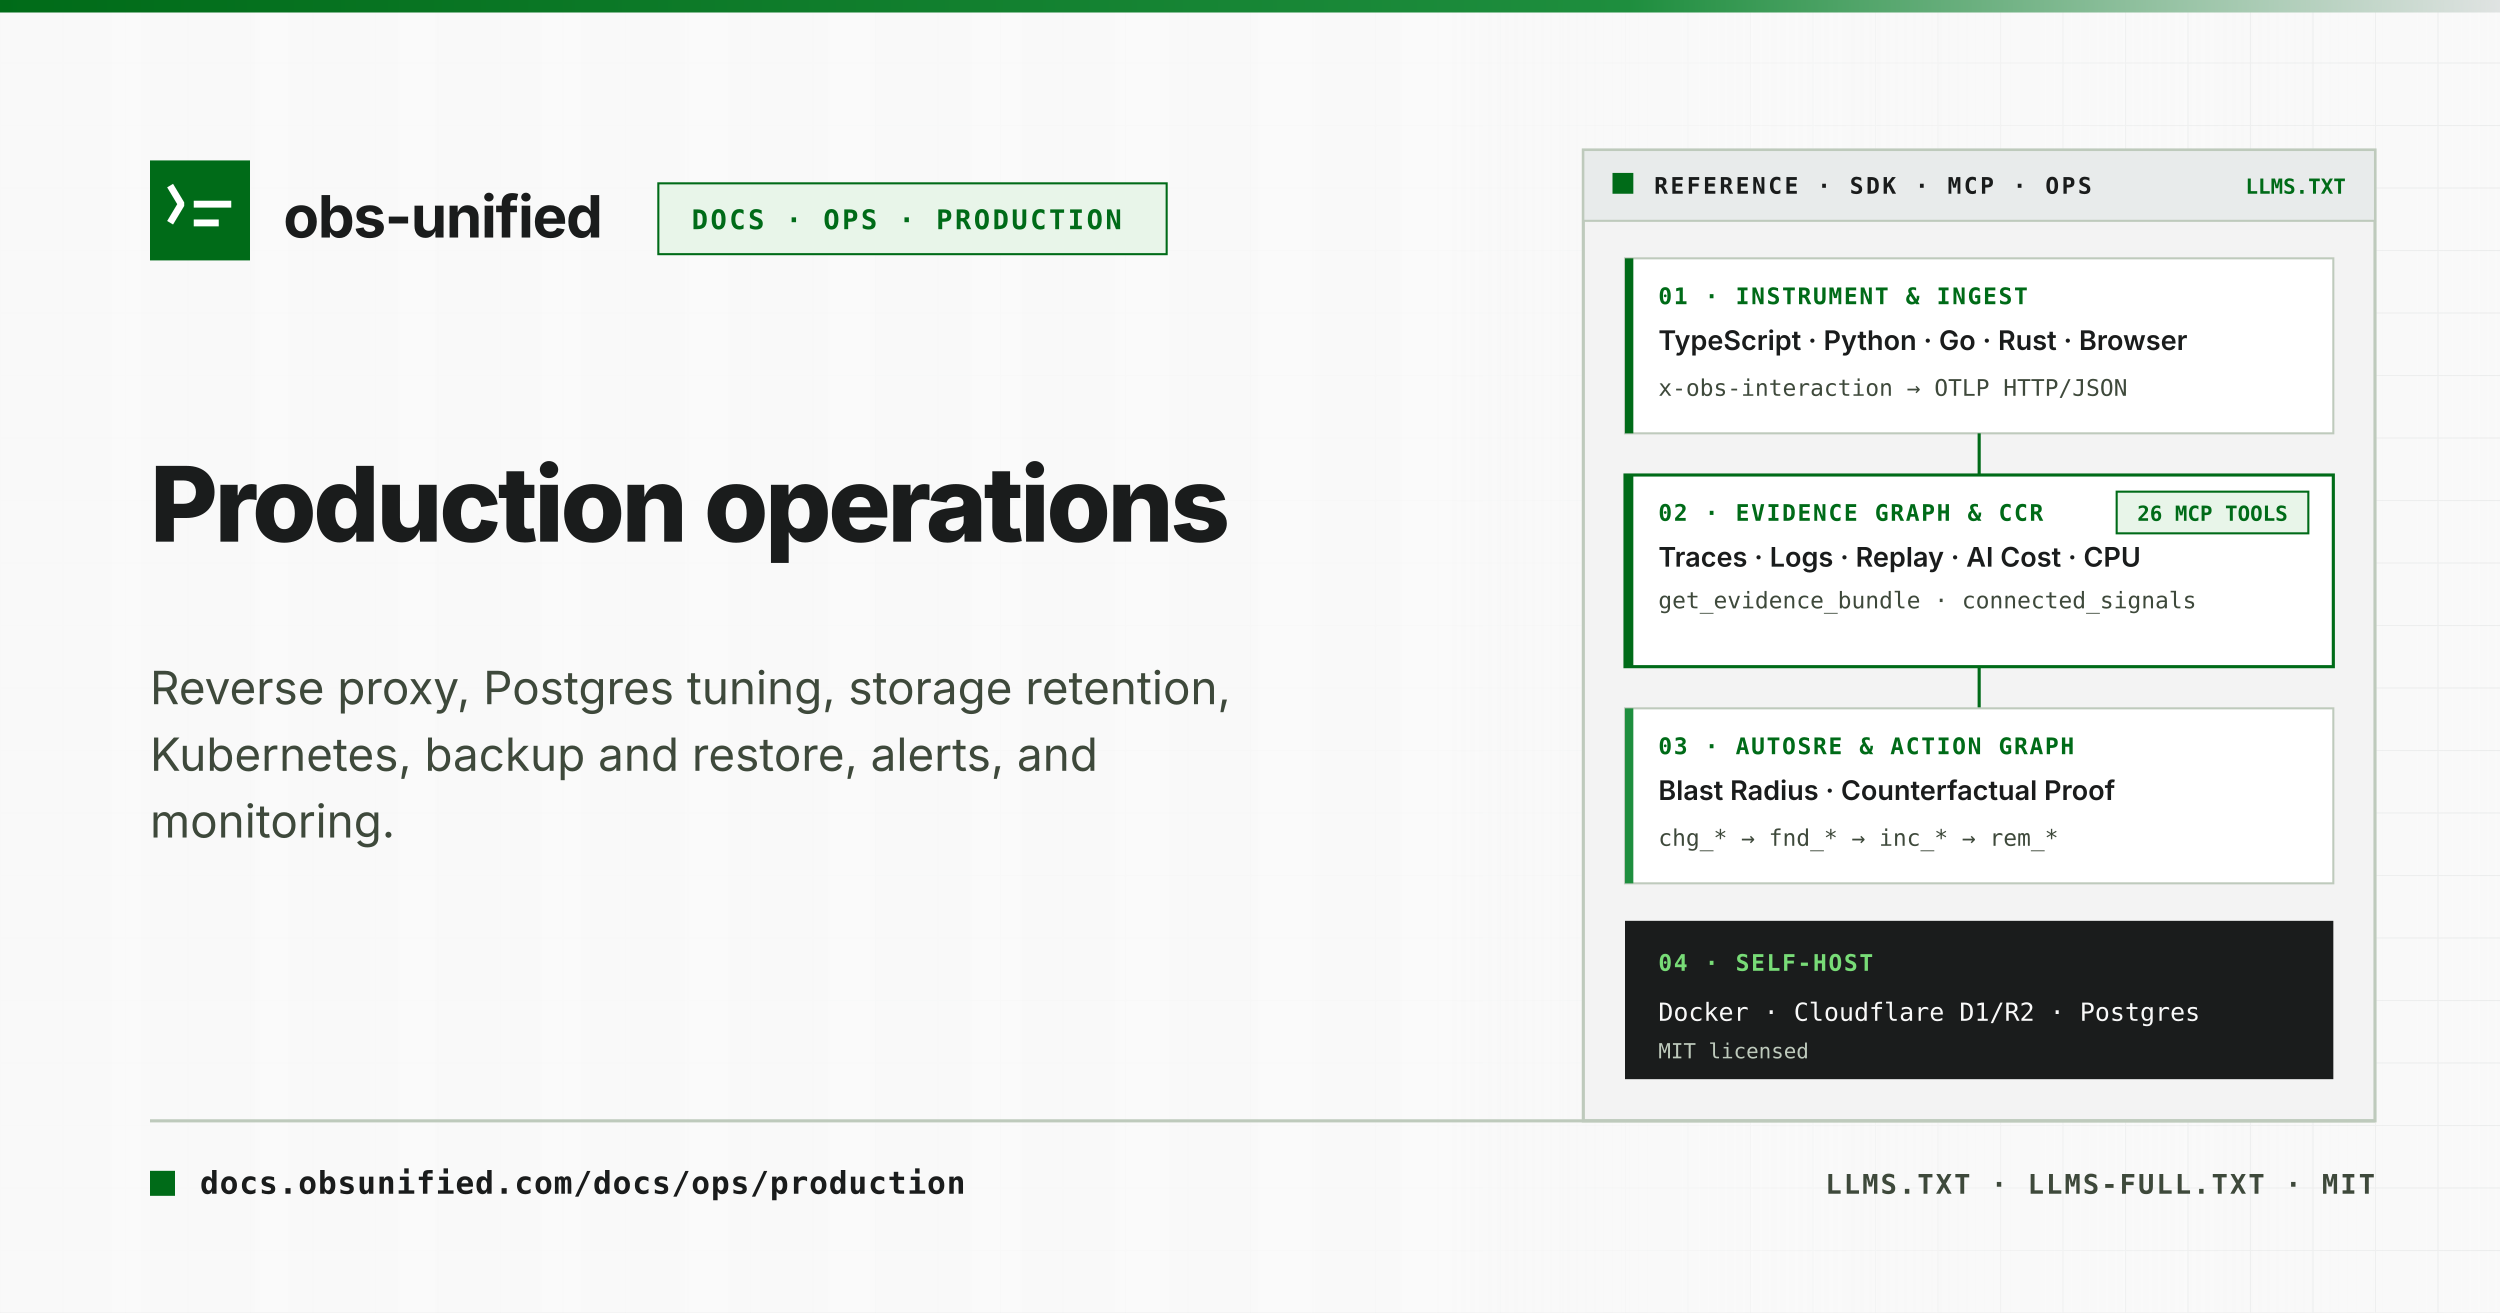
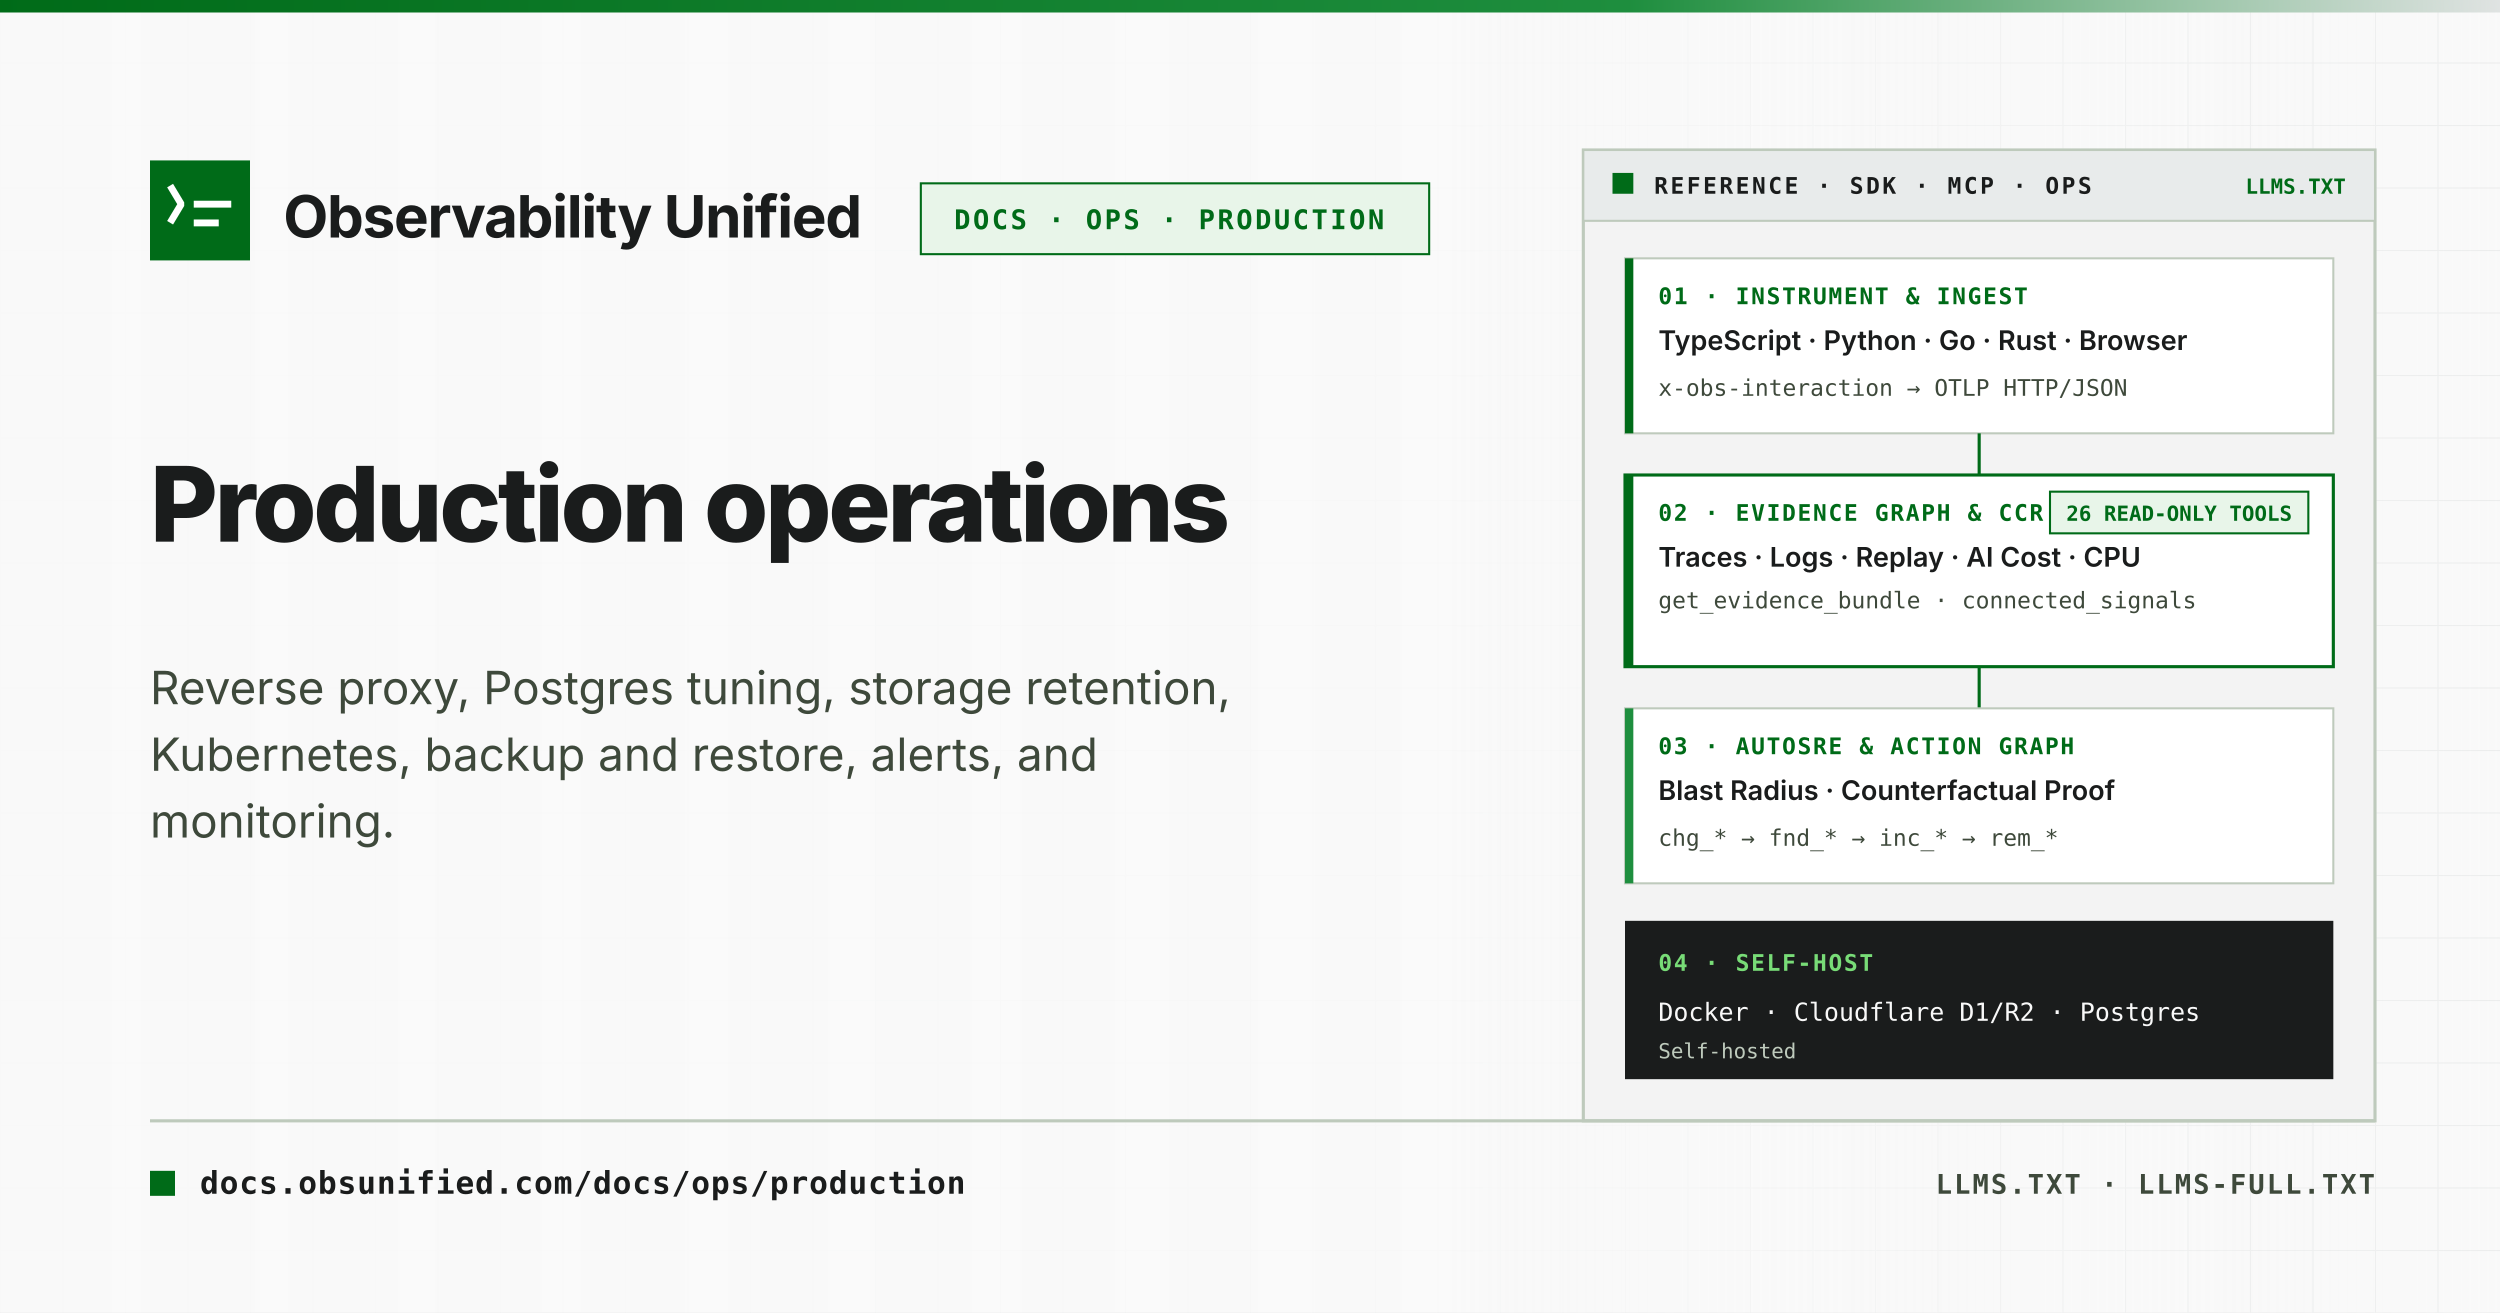
- <svg xmlns="http://www.w3.org/2000/svg" viewBox="0 0 1200 630" width="1200" height="630" role="img" aria-label="Production operations — obs-unified documentation">
+ <svg xmlns="http://www.w3.org/2000/svg" viewBox="0 0 1200 630" width="1200" height="630" role="img" aria-label="Production operations — Observability Unified documentation">
  <defs>
    <pattern id="grid" width="30" height="30" patternUnits="userSpaceOnUse">
      <path d="M 30 0 L 0 0 0 30" fill="none" stroke="#E2E4E4" stroke-width="1" />
    </pattern>
    <linearGradient id="surfaceFade" x1="0" y1="0" x2="1" y2="0">
      <stop offset="0%" stop-color="#F9F9F9" stop-opacity="0.97" />
      <stop offset="58%" stop-color="#F9F9F9" stop-opacity="0.93" />
      <stop offset="100%" stop-color="#F9F9F9" stop-opacity="0.45" />
    </linearGradient>
    <linearGradient id="accentBar" x1="0" y1="0" x2="1" y2="0">
      <stop offset="0%" stop-color="#006B18" />
      <stop offset="65%" stop-color="#1E8E3E" />
      <stop offset="100%" stop-color="#E2E4E4" />
    </linearGradient>
  </defs>
  <rect width="1200" height="630" fill="#F9F9F9" />
  <rect width="1200" height="630" fill="url(#grid)" />
  <rect width="1200" height="630" fill="url(#surfaceFade)" />
  <rect x="0" y="0" width="1200" height="6" fill="url(#accentBar)" />
  <g transform="translate(760, 72)">
    <rect x="0" y="0" width="380" height="466" fill="#F3F3F3" stroke="#BECABC" stroke-width="1.5" />
    <rect x="0" y="0" width="380" height="34" fill="#E8EBEB" stroke="#BECABC" stroke-width="1" />
    <rect x="14" y="11" width="10" height="10" fill="#006B18" />
    <text x="34" y="21" font-family="'JetBrains Mono', 'SFMono-Regular', Menlo, monospace" font-size="11" font-weight="700" fill="#1A1C1C" letter-spacing="1.2">REFERENCE · SDK · MCP · OPS</text>
    <text x="366" y="21" text-anchor="end" font-family="'JetBrains Mono', 'SFMono-Regular', Menlo, monospace" font-size="10" font-weight="600" fill="#006B18">LLMS.TXT</text>
    <rect x="20" y="52" width="340" height="84" fill="#FFFFFF" stroke="#BECABC" stroke-width="1" />
    <rect x="20" y="52" width="4" height="84" fill="#006B18" />
    <text x="36" y="74" font-family="'JetBrains Mono', 'SFMono-Regular', Menlo, monospace" font-size="11" font-weight="700" fill="#006B18" letter-spacing="0.8">01 · INSTRUMENT &amp; INGEST</text>
    <text x="36" y="96" font-family="'Inter', -apple-system, sans-serif" font-size="13" font-weight="600" fill="#1A1C1C">TypeScript · Python · Go · Rust · Browser</text>
    <text x="36" y="118" font-family="'JetBrains Mono', 'SFMono-Regular', Menlo, monospace" font-size="11" font-weight="500" fill="#3E493B">x-obs-interaction → OTLP HTTP/JSON</text>
    <line x1="190" y1="136" x2="190" y2="156" stroke="#006B18" stroke-width="1.5" />
    <rect x="20" y="156" width="340" height="92" fill="#FFFFFF" stroke="#006B18" stroke-width="1.5" />
    <rect x="20" y="156" width="4" height="92" fill="#006B18" />
    <text x="36" y="178" font-family="'JetBrains Mono', 'SFMono-Regular', Menlo, monospace" font-size="11" font-weight="700" fill="#006B18" letter-spacing="0.8">02 · EVIDENCE GRAPH &amp; CCR</text>
    <text x="36" y="200" font-family="'Inter', -apple-system, sans-serif" font-size="13" font-weight="600" fill="#1A1C1C">Traces · Logs · Replay · AI Cost · CPU</text>
    <text x="36" y="220" font-family="'JetBrains Mono', 'SFMono-Regular', Menlo, monospace" font-size="11" font-weight="500" fill="#3E493B">get_evidence_bundle · connected_signals</text>
-     <rect x="256" y="164" width="92" height="20" fill="#E8F5E9" stroke="#006B18" stroke-width="1" />
-     <text x="302" y="178" text-anchor="middle" font-family="'JetBrains Mono', 'SFMono-Regular', Menlo, monospace" font-size="10" font-weight="700" fill="#006B18">26 MCP TOOLS</text>
+     <rect x="224" y="164" width="124" height="20" fill="#E8F5E9" stroke="#006B18" stroke-width="1" />
+     <text x="286" y="178" text-anchor="middle" font-family="'JetBrains Mono', 'SFMono-Regular', Menlo, monospace" font-size="10" font-weight="700" fill="#006B18">26 READ-ONLY TOOLS</text>
    <line x1="190" y1="248" x2="190" y2="268" stroke="#006B18" stroke-width="1.5" />
    <rect x="20" y="268" width="340" height="84" fill="#FFFFFF" stroke="#BECABC" stroke-width="1" />
    <rect x="20" y="268" width="4" height="84" fill="#1E8E3E" />
    <text x="36" y="290" font-family="'JetBrains Mono', 'SFMono-Regular', Menlo, monospace" font-size="11" font-weight="700" fill="#006B18" letter-spacing="0.8">03 · AUTOSRE &amp; ACTION GRAPH</text>
    <text x="36" y="312" font-family="'Inter', -apple-system, sans-serif" font-size="13" font-weight="600" fill="#1A1C1C">Blast Radius · Counterfactual Proof</text>
    <text x="36" y="334" font-family="'JetBrains Mono', 'SFMono-Regular', Menlo, monospace" font-size="11" font-weight="500" fill="#3E493B">chg_* → fnd_* → inc_* → rem_*</text>
    <rect x="20" y="370" width="340" height="76" fill="#1A1C1C" />
    <text x="36" y="394" font-family="'JetBrains Mono', 'SFMono-Regular', Menlo, monospace" font-size="11" font-weight="700" fill="#78DC77" letter-spacing="0.8">04 · SELF-HOST</text>
    <text x="36" y="418" font-family="'JetBrains Mono', 'SFMono-Regular', Menlo, monospace" font-size="12" font-weight="500" fill="#F9F9F9">Docker · Cloudflare D1/R2 · Postgres</text>
-     <text x="36" y="436" font-family="'JetBrains Mono', 'SFMono-Regular', Menlo, monospace" font-size="10" font-weight="500" fill="#BECABC">MIT licensed</text>
+     <text x="36" y="436" font-family="'JetBrains Mono', 'SFMono-Regular', Menlo, monospace" font-size="10" font-weight="500" fill="#BECABC">Self-hosted</text>
  </g>
  <g transform="translate(72, 72)">
    <g transform="translate(0, 5) scale(1.5)">
      <rect width="32" height="32" fill="#006B18" />
      <path d="M7 9 L10 14 L7 19" fill="none" stroke="#FFFFFF" stroke-width="2.2" stroke-linejoin="bevel" stroke-linecap="square" />
      <rect x="14" y="12.9" width="12" height="2.2" fill="#FFFFFF" />
      <rect x="14" y="18.9" width="8" height="2.2" fill="#FFFFFF" />
    </g>
-     <text x="64" y="42" font-family="'Inter', -apple-system, BlinkMacSystemFont, 'Segoe UI', sans-serif" font-size="28" font-weight="700" fill="#1A1C1C" letter-spacing="-0.6">obs-unified</text>
-     <rect x="244" y="16" width="244" height="34" fill="#E8F5E9" stroke="#006B18" stroke-width="1" />
-     <text x="260" y="38" font-family="'JetBrains Mono', 'SFMono-Regular', Menlo, monospace" font-size="13" font-weight="700" fill="#006B18" letter-spacing="1.2">DOCS · OPS · PRODUCTION</text>
+     <text x="64" y="42" font-family="'Inter', -apple-system, BlinkMacSystemFont, 'Segoe UI', sans-serif" font-size="28" font-weight="700" fill="#1A1C1C" letter-spacing="-0.6">Observability Unified</text>
+     <rect x="370" y="16" width="244" height="34" fill="#E8F5E9" stroke="#006B18" stroke-width="1" />
+     <text x="386" y="38" font-family="'JetBrains Mono', 'SFMono-Regular', Menlo, monospace" font-size="13" font-weight="700" fill="#006B18" letter-spacing="1.2">DOCS · OPS · PRODUCTION</text>
  </g>
  <text x="72" y="260" font-family="'Inter', -apple-system, BlinkMacSystemFont, 'Segoe UI', sans-serif" font-size="50" font-weight="800" fill="#1A1C1C" letter-spacing="-1.6">Production operations</text>
  <text x="72" y="338" font-family="'Inter', -apple-system, BlinkMacSystemFont, 'Segoe UI', sans-serif" font-size="22" font-weight="400" fill="#3E493B">Reverse proxy, Postgres tuning, storage retention,</text>
  <text x="72" y="370" font-family="'Inter', -apple-system, BlinkMacSystemFont, 'Segoe UI', sans-serif" font-size="22" font-weight="400" fill="#3E493B">Kubernetes, backup and restore, alerts, and</text>
  <text x="72" y="402" font-family="'Inter', -apple-system, BlinkMacSystemFont, 'Segoe UI', sans-serif" font-size="22" font-weight="400" fill="#3E493B">monitoring.</text>
  <line x1="72" y1="538" x2="1140" y2="538" stroke="#BECABC" stroke-width="1.5" />
  <rect x="72" y="562" width="12" height="12" fill="#006B18" />
  <text x="96" y="573" font-family="'JetBrains Mono', 'SFMono-Regular', Menlo, monospace" font-size="15" font-weight="700" fill="#1A1C1C" letter-spacing="0.4">docs.obsunified.com/docs/ops/production</text>
-   <text x="1140" y="573" text-anchor="end" font-family="'JetBrains Mono', 'SFMono-Regular', Menlo, monospace" font-size="13" font-weight="600" fill="#3E493B" letter-spacing="1">LLMS.TXT · LLMS-FULL.TXT · MIT</text>
+   <text x="1140" y="573" text-anchor="end" font-family="'JetBrains Mono', 'SFMono-Regular', Menlo, monospace" font-size="13" font-weight="600" fill="#3E493B" letter-spacing="1">LLMS.TXT · LLMS-FULL.TXT</text>
</svg>
